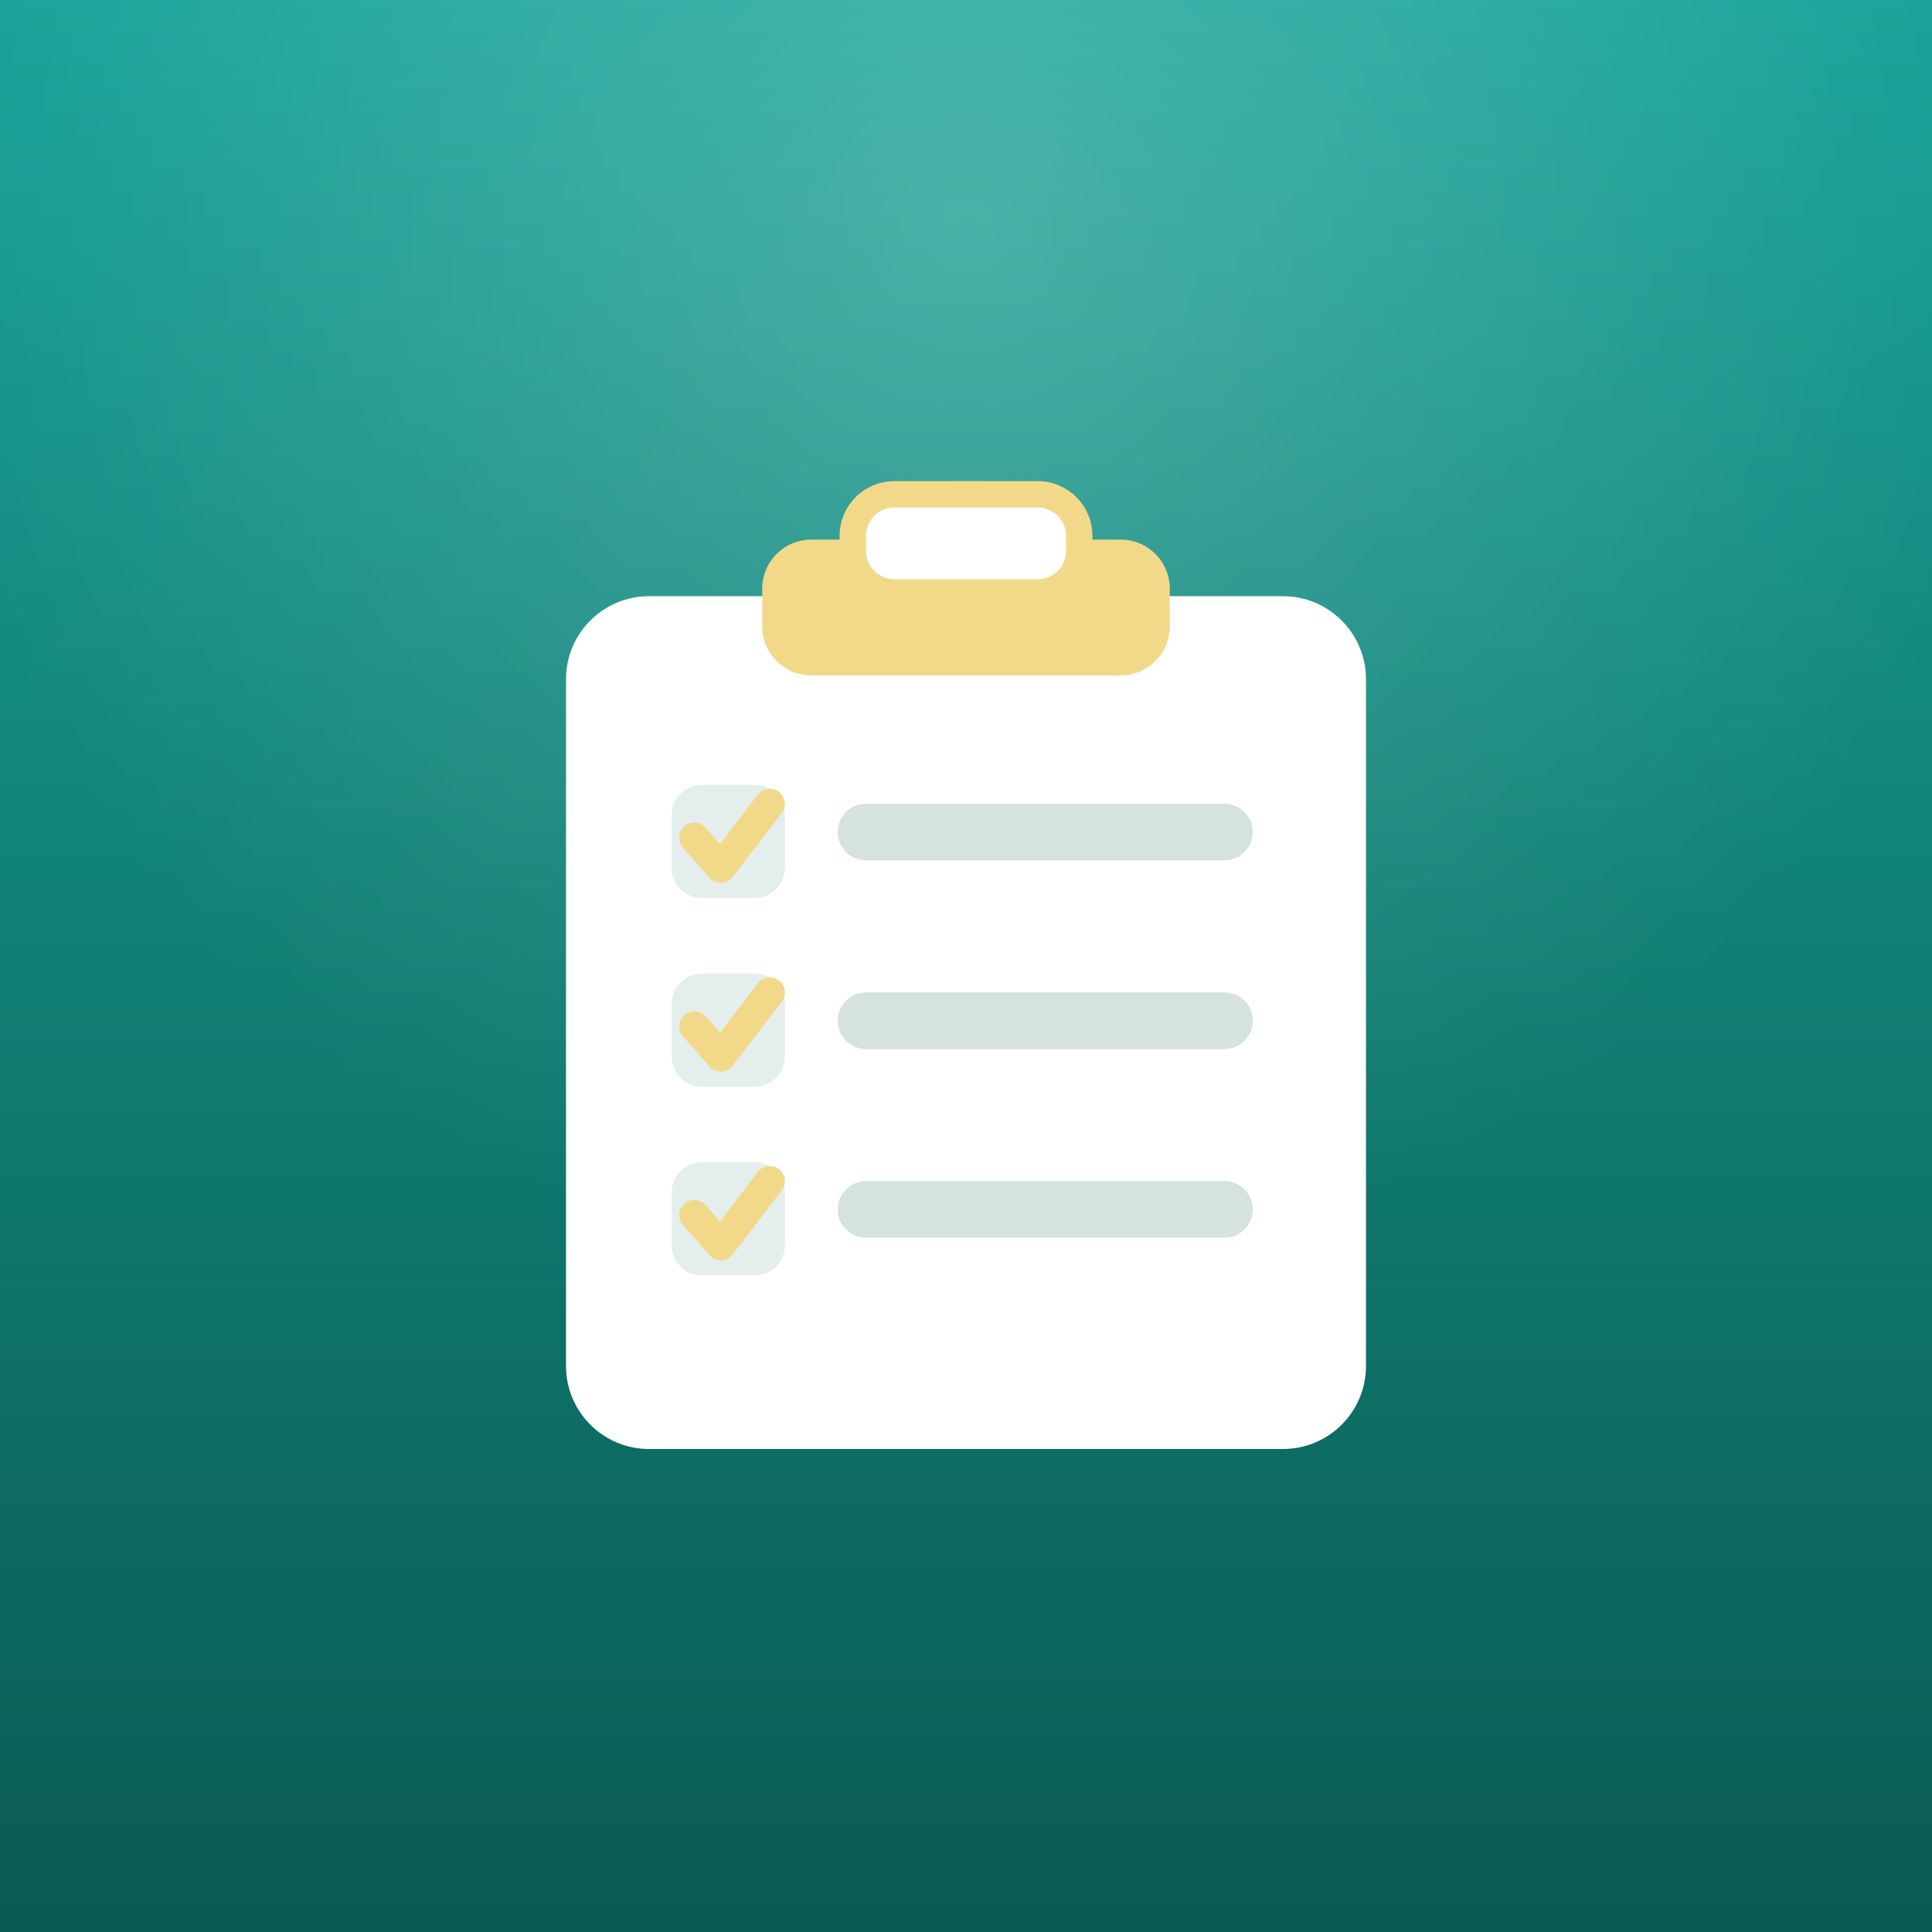
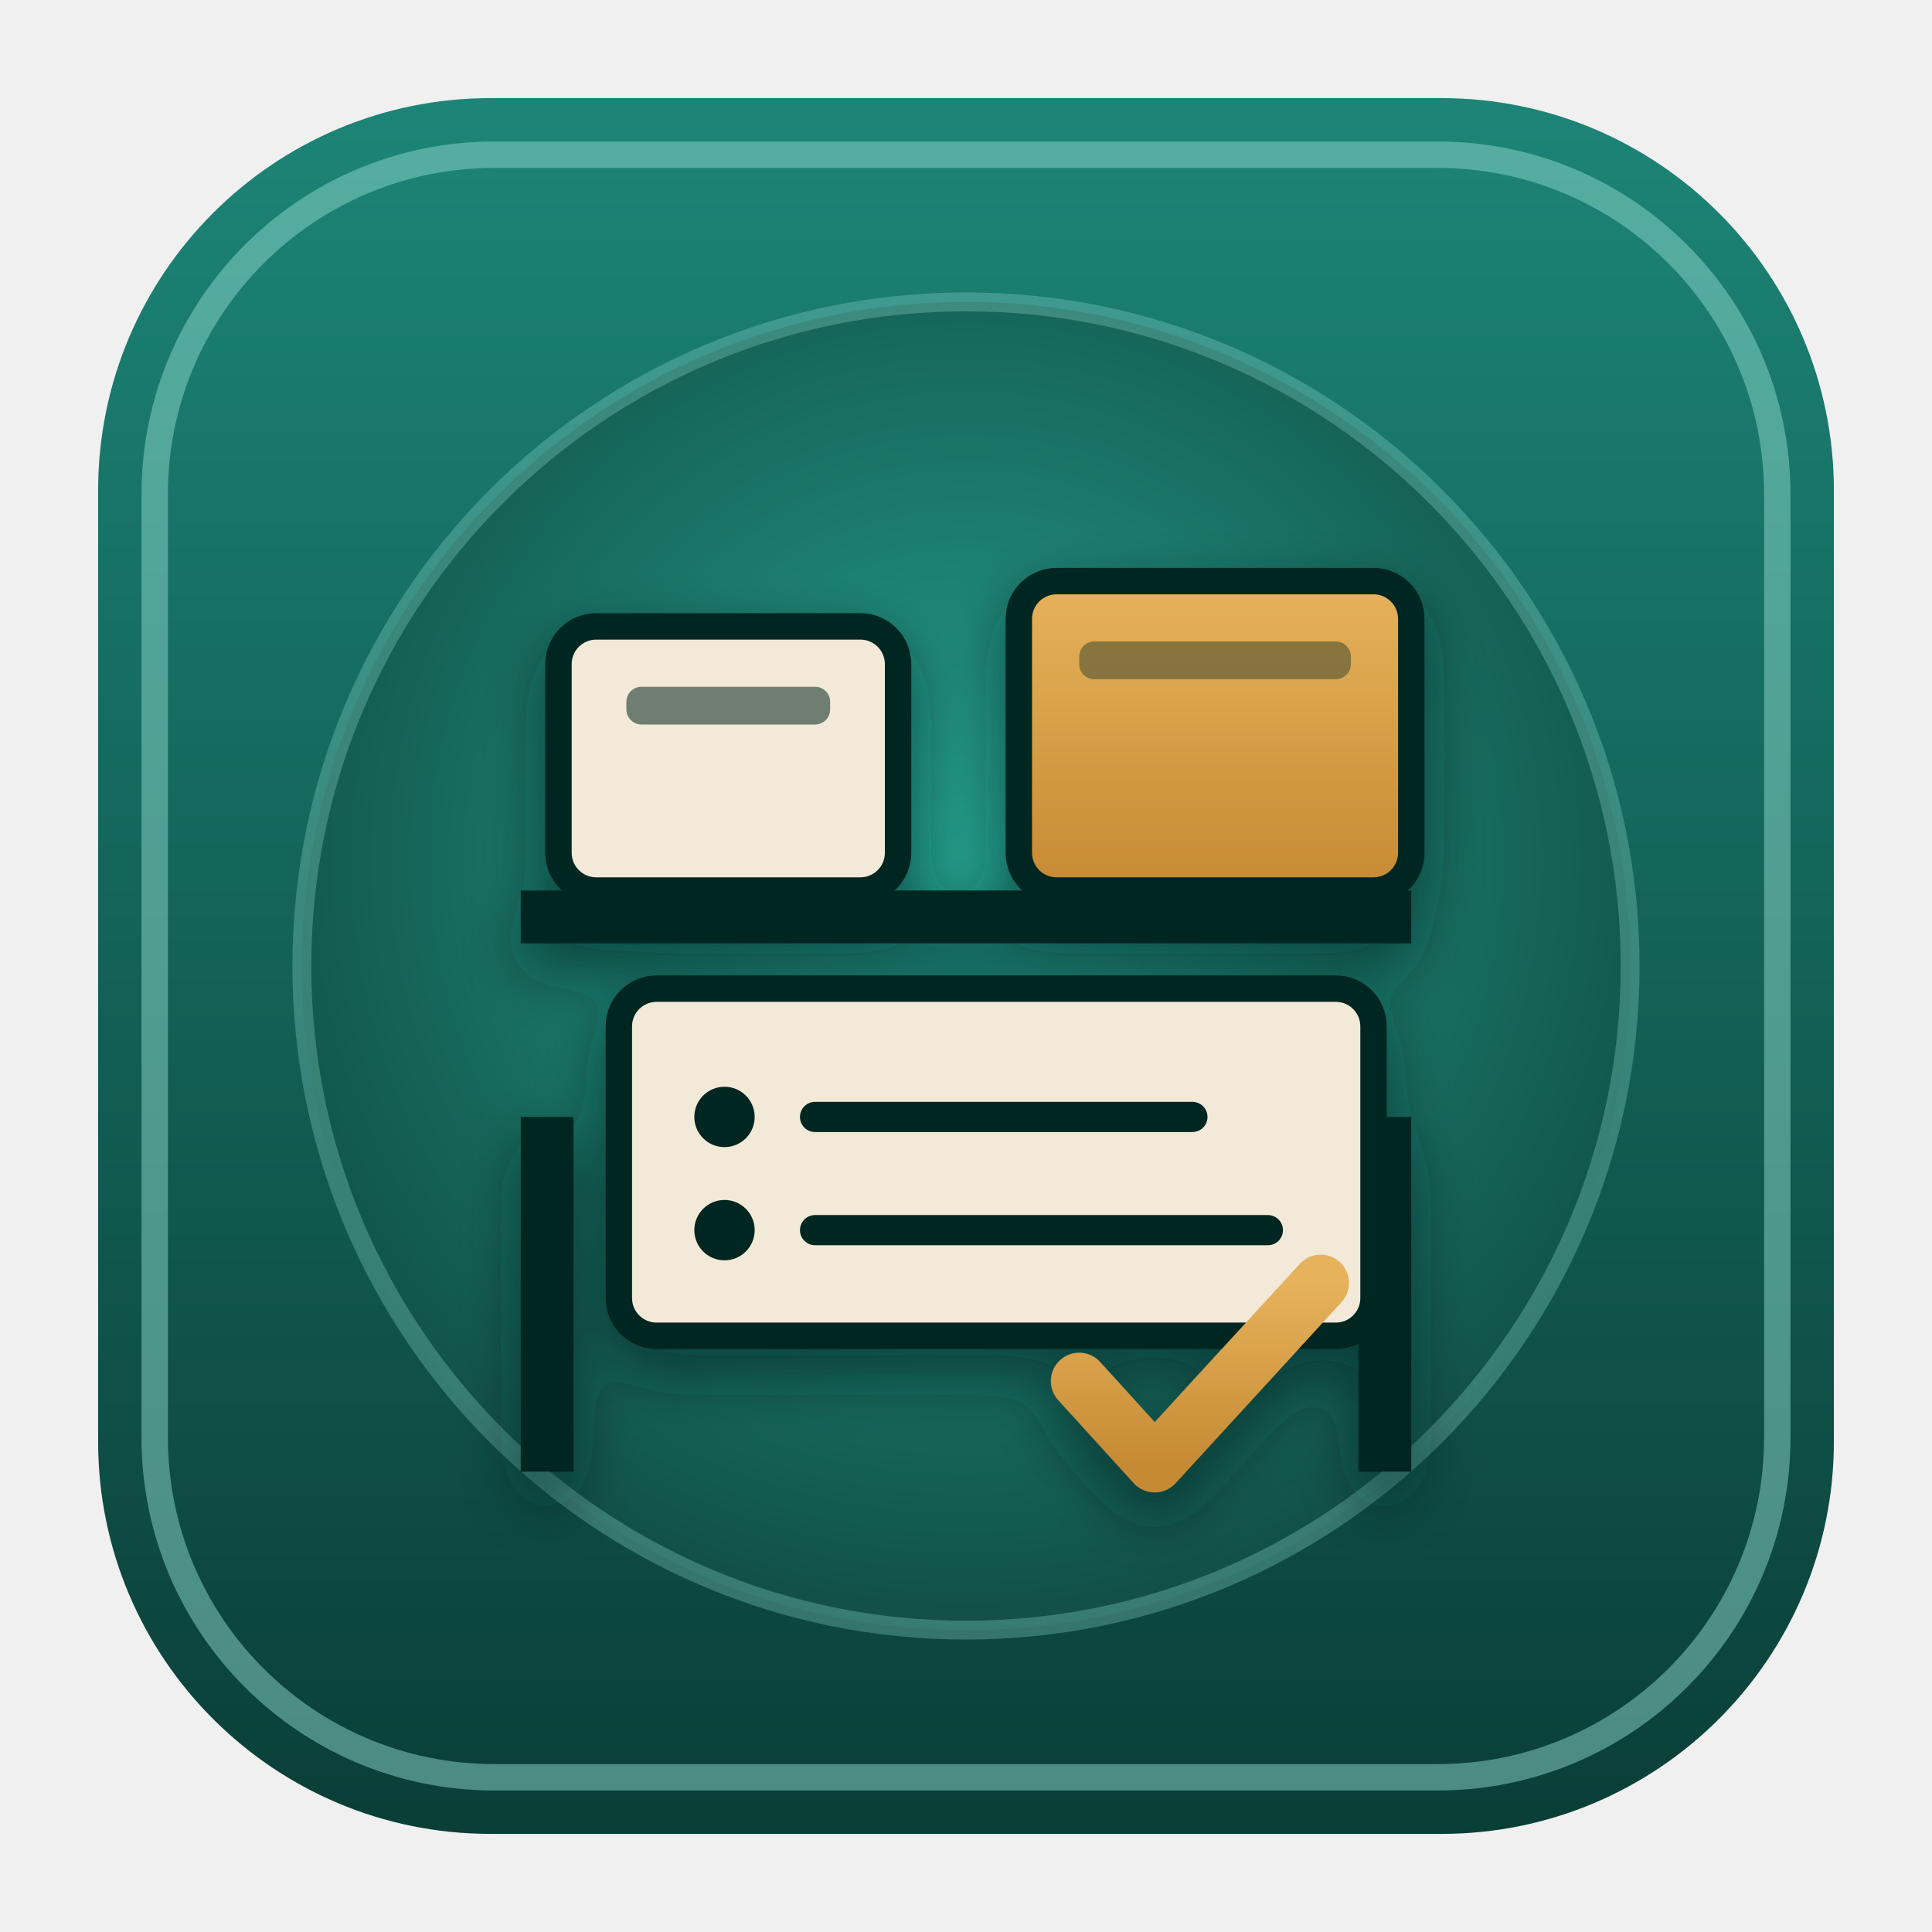
- <svg xmlns="http://www.w3.org/2000/svg" viewBox="0 0 1024 1024" width="1024" height="1024">
+ <svg xmlns="http://www.w3.org/2000/svg" width="512" height="512" viewBox="0 0 512 512">
  <defs>
    <linearGradient id="bg" x1="0" y1="0" x2="0" y2="1">
-       <stop offset="0" stop-color="#17A398" />
-       <stop offset="1" stop-color="#0A5A52" />
+       <stop offset="0" stop-color="#1c8577" />
+       <stop offset="1" stop-color="#0a3e37" />
    </linearGradient>
-     <radialGradient id="glow" cx="0.5" cy="0.12" r="0.9">
-       <stop offset="0" stop-color="#ffffff" stop-opacity="0.22" />
-       <stop offset="0.6" stop-color="#ffffff" stop-opacity="0" />
+     <radialGradient id="glow" cx="0.5" cy="0.42" r="0.62">
+       <stop offset="0" stop-color="#249e8c" />
+       <stop offset="1" stop-color="#0f4a41" />
    </radialGradient>
    <linearGradient id="amber" x1="0" y1="0" x2="0" y2="1">
-       <stop offset="0" stop-color="#F0CB78" />
-       <stop offset="0.55" stop-color="#C8862F" />
-       <stop offset="1" stop-color="#8A4E16" />
+       <stop offset="0" stop-color="#e6b25c" />
+       <stop offset="1" stop-color="#c68a34" />
    </linearGradient>
+     <filter id="sh" x="-25%" y="-25%" width="150%" height="150%">
+       <feDropShadow dx="0" dy="7" stdDeviation="8" flood-color="#052620" flood-opacity="0.55" />
+     </filter>
  </defs>
-   <rect width="1024" height="1024" fill="url(#bg)" />
-   <rect width="1024" height="1024" fill="url(#glow)" />
-   <rect x="300" y="316" width="424" height="452" rx="44" fill="#ffffff" />
-   <rect x="300" y="316" width="424" height="452" rx="44" fill="none" stroke="#0A5A52" stroke-width="0" />
-   <rect x="404" y="286" width="216" height="72" rx="26" fill="#F2D98A" />
-   <rect x="452" y="262" width="120" height="52" rx="22" fill="#ffffff" stroke="#F2D98A" stroke-width="14" />
-   <rect x="356" y="416" width="60" height="60" rx="16" fill="#E4EEEC" />
-   <path d="M368,444 l14,16 l26,-34" fill="none" stroke="#F2D98A" stroke-width="16" stroke-linecap="round" stroke-linejoin="round" />
-   <rect x="444" y="426" width="220" height="30" rx="15" fill="#D5E2E0" />
-   <rect x="356" y="516" width="60" height="60" rx="16" fill="#E4EEEC" />
-   <path d="M368,544 l14,16 l26,-34" fill="none" stroke="#F2D98A" stroke-width="16" stroke-linecap="round" stroke-linejoin="round" />
-   <rect x="444" y="526" width="220" height="30" rx="15" fill="#D5E2E0" />
-   <rect x="356" y="616" width="60" height="60" rx="16" fill="#E4EEEC" />
-   <path d="M368,644 l14,16 l26,-34" fill="none" stroke="#F2D98A" stroke-width="16" stroke-linecap="round" stroke-linejoin="round" />
-   <rect x="444" y="626" width="220" height="30" rx="15" fill="#D5E2E0" />
+   <rect x="26" y="26" width="460" height="460" rx="104" fill="url(#bg)" />
+   <rect x="41" y="41" width="430" height="430" rx="90" fill="none" stroke="#8fd9cc" stroke-opacity="0.5" stroke-width="7" />
+   <circle cx="256" cy="256" r="176" fill="url(#glow)" stroke="#8fd9cc" stroke-opacity="0.32" stroke-width="5" />
+   <g transform="translate(256,266)" filter="url(#sh)">
+     <rect x="-118" y="-30" width="236" height="14" fill="#052620" />
+     <rect x="-108" y="-100" width="90" height="70" rx="10" fill="#f2e9d8" stroke="#052620" stroke-width="7" />
+     <rect x="14" y="-112" width="104" height="82" rx="10" fill="url(#amber)" stroke="#052620" stroke-width="7" />
+     <rect x="-90" y="-84" width="54" height="10" rx="4" fill="#052620" fill-opacity="0.55" />
+     <rect x="30" y="-96" width="72" height="10" rx="4" fill="#052620" fill-opacity="0.4" />
+     <rect x="-118" y="30" width="14" height="94" fill="#052620" />
+     <rect x="104" y="30" width="14" height="94" fill="#052620" />
+     <rect x="-92" y="-4" width="200" height="92" rx="10" fill="#f2e9d8" stroke="#052620" stroke-width="7" />
+     <g fill="#052620">
+       <circle cx="-64" cy="30" r="8" />
+       <circle cx="-64" cy="60" r="8" />
+     </g>
+     <g stroke="#052620" stroke-width="8" stroke-linecap="round">
+       <line x1="-40" y1="30" x2="60" y2="30" />
+       <line x1="-40" y1="60" x2="80" y2="60" />
+     </g>
+     <path d="M 30 100 l 20 22 l 44 -48" fill="none" stroke="url(#amber)" stroke-width="15" stroke-linecap="round" stroke-linejoin="round" />
+   </g>
</svg>
